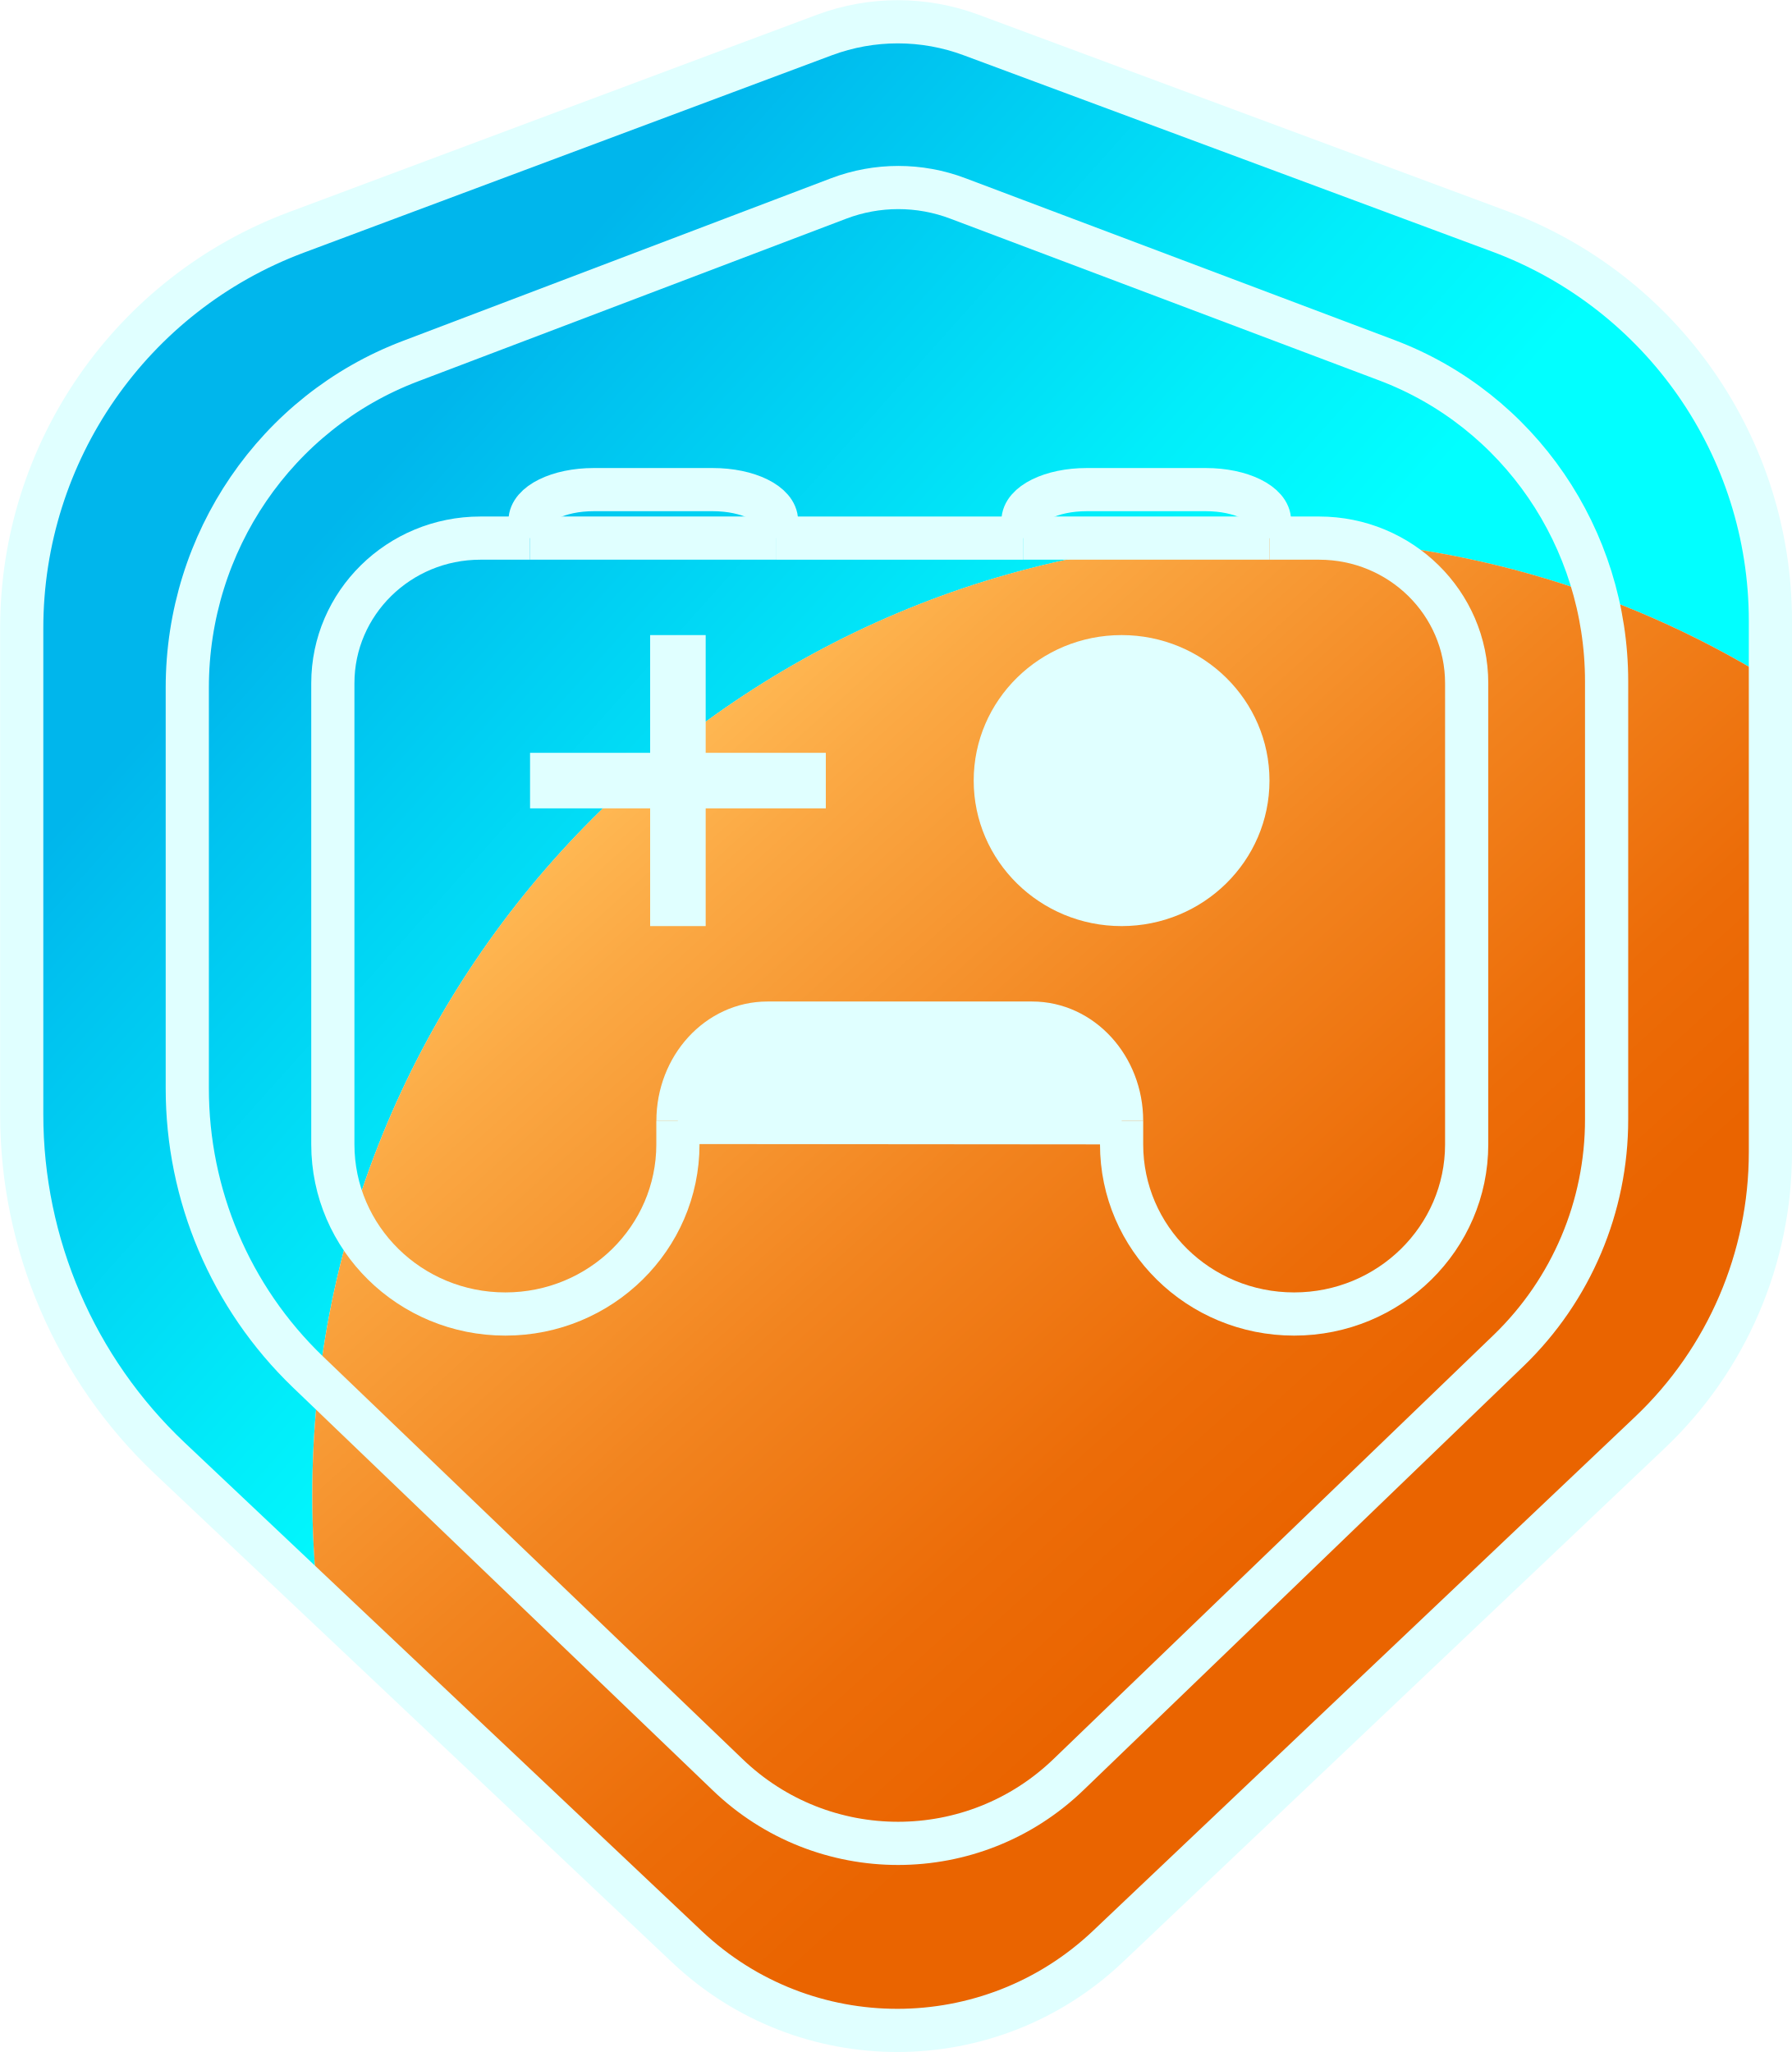
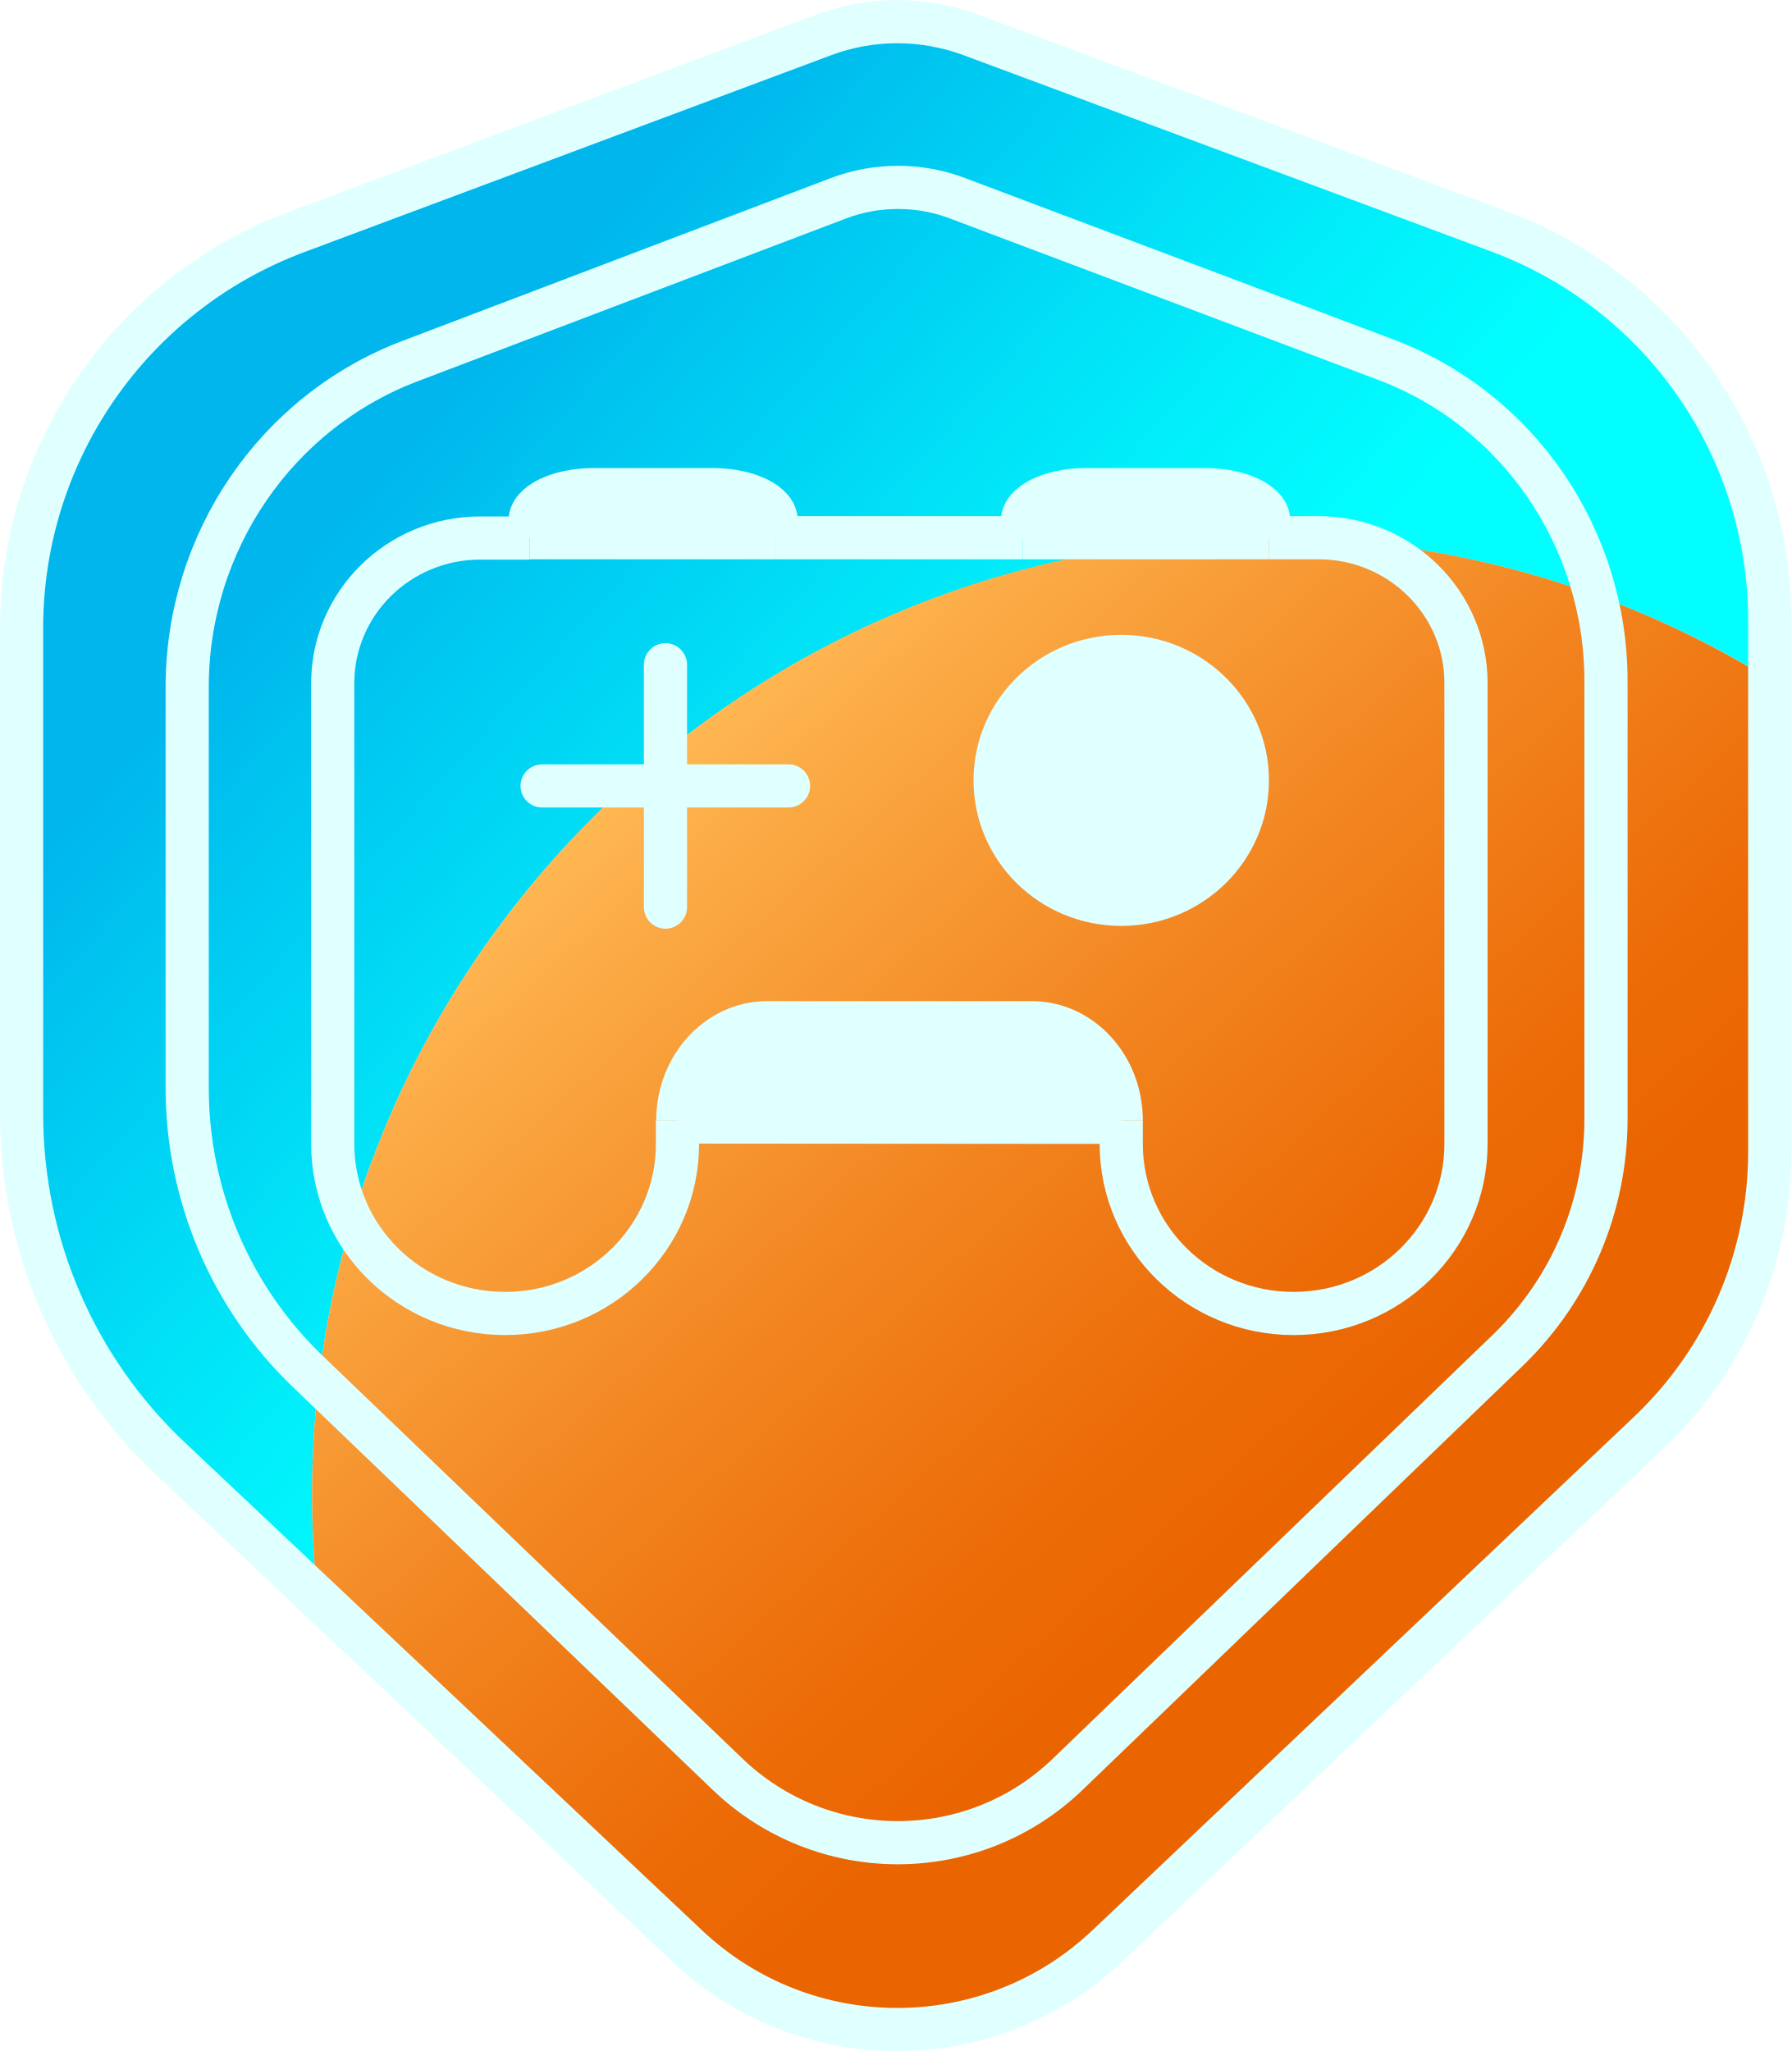
- <svg xmlns="http://www.w3.org/2000/svg" id="Warstwa_1_kopia" data-name="Warstwa 1 kopia" viewBox="0 0 580.88 665.24">
-   <defs>
-     <style>.cls-1{fill:url(#Gradient_bez_nazwy_8);}.cls-2{fill:url(#Gradient_bez_nazwy_7);}.cls-3,.cls-5{fill:none;}.cls-3,.cls-4,.cls-5{stroke:#e0ffff;stroke-miterlimit:10;}.cls-3,.cls-4{stroke-width:14px;}.cls-4,.cls-6{fill:#e0ffff;}.cls-5{stroke-width:18px;}</style>
-     <linearGradient id="Gradient_bez_nazwy_8" x1="140.53" y1="239.59" x2="331.95" y2="410.89" gradientUnits="userSpaceOnUse">
-       <stop offset="0" stop-color="#00b6ec" />
-       <stop offset="0.13" stop-color="#00c1ef" />
-       <stop offset="0.71" stop-color="#01eefa" />
-       <stop offset="1" stop-color="#01ffff" />
-     </linearGradient>
-     <linearGradient id="Gradient_bez_nazwy_7" x1="230.29" y1="334.12" x2="447.81" y2="575.58" gradientUnits="userSpaceOnUse">
-       <stop offset="0" stop-color="#ffb853" />
-       <stop offset="0.13" stop-color="#fba944" />
-       <stop offset="0.51" stop-color="#f2841f" />
-       <stop offset="0.81" stop-color="#ec6c08" />
-       <stop offset="1" stop-color="#ea6400" />
-     </linearGradient>
-   </defs>
-   <path class="cls-1" d="M111.34,581c0-171.37,138.92-310.28,310.28-310.28A308.76,308.76,0,0,1,584,316.54V297.49a134.8,134.8,0,0,0-87.85-126.36L324.91,107.51a68.05,68.05,0,0,0-47.58,0l-171.19,64a137,137,0,0,0-89,128.35V457.45a153.39,153.39,0,0,0,48,111.5l48,45.32A313.06,313.06,0,0,1,111.34,581Z" transform="translate(-10.11 -96.24)" />
-   <path class="cls-2" d="M111.34,581a313.06,313.06,0,0,0,1.78,33.3L232.83,727.39a99.23,99.23,0,0,0,136.43-.14L545,560.59a125.23,125.23,0,0,0,39-90.86V316.54a308.76,308.76,0,0,0-162.37-45.85C250.26,270.69,111.34,409.6,111.34,581Z" transform="translate(-10.11 -96.24)" />
-   <path class="cls-3" d="M584,297.49V469.73a125.23,125.23,0,0,1-39,90.86L369.26,727.25a99.23,99.23,0,0,1-136.43.14L65.15,569a153.39,153.39,0,0,1-48-111.5V299.94a137,137,0,0,1,89-128.35l171.19-64a68.11,68.11,0,0,1,47.58,0l171.23,63.62A134.8,134.8,0,0,1,584,297.49Z" transform="translate(-10.11 -96.24)" />
-   <path class="cls-3" d="M530.9,317.13v142A104,104,0,0,1,499.21,534L356.63,671.39a79.62,79.62,0,0,1-110.72.12L109.82,540.9a127.4,127.4,0,0,1-39-91.91V319.15c0-47.12,28.8-89.29,72.26-105.8L282,160.57a54.46,54.46,0,0,1,38.61,0L459.6,213C502.46,229.14,530.9,270.69,530.9,317.13Z" transform="translate(-10.11 -96.24)" />
-   <line class="cls-3" x1="251.71" y1="174.45" x2="331.61" y2="174.45" />
-   <path class="cls-3" d="M181.92,270.69H165.83c-26.41,0-47.83,21.07-47.83,47.06V467.23c0,30.39,25,55,55.93,55h0c30.89,0,55.93-24.64,55.93-55v-7.59" transform="translate(-10.11 -96.24)" />
-   <path class="cls-3" d="M373.68,459.64v7.59c0,30.39,25,55,55.93,55h0c30.89,0,55.93-24.64,55.93-55V317.75c0-26-21.42-47.06-47.83-47.06H421.62" transform="translate(-10.11 -96.24)" />
-   <path class="cls-4" d="M373.68,459.64c0-17.52-13-31.72-29-31.72h-85.8c-16,0-29,14.2-29,31.72" transform="translate(-10.11 -96.24)" />
-   <line class="cls-3" x1="219.75" y1="363.89" x2="363.57" y2="364.01" />
-   <path class="cls-3" d="M261.82,270.69v-5.57c0-5.61-9.24-10.15-20.63-10.15H202.56c-11.4,0-20.64,4.54-20.64,10.15v5.57" transform="translate(-10.11 -96.24)" />
-   <line class="cls-3" x1="171.82" y1="174.44" x2="251.71" y2="174.44" />
-   <path class="cls-3" d="M341.72,270.69v-5.57c0-5.61,9.24-10.15,20.63-10.15H401c11.4,0,20.64,4.54,20.64,10.15v5.57" transform="translate(-10.11 -96.24)" />
-   <line class="cls-3" x1="331.61" y1="174.44" x2="411.51" y2="174.44" />
-   <line class="cls-5" x1="219.75" y1="253.06" x2="219.75" y2="300.23" />
-   <line class="cls-5" x1="219.75" y1="205.89" x2="219.75" y2="253.06" />
-   <line class="cls-5" x1="219.75" y1="253.06" x2="171.82" y2="253.06" />
-   <line class="cls-5" x1="267.69" y1="253.06" x2="219.75" y2="253.06" />
-   <ellipse class="cls-6" cx="363.57" cy="253.06" rx="47.94" ry="47.17" />
+ <svg xmlns="http://www.w3.org/2000/svg" version="1.1" id="Warstwa_1_kopia" x="0px" y="0px" viewBox="0 0 580.9 665.2" style="enable-background:new 0 0 580.9 665.2;" xml:space="preserve">
+   <style type="text/css">
+ 	.st0{fill:url(#SVGID_1_);}
+ 	.st1{fill:url(#SVGID_2_);}
+ 	.st2{fill:none;stroke:#E0FFFF;stroke-width:14;stroke-miterlimit:10;}
+ 	.st3{fill:#E0FFFF;stroke:#E0FFFF;stroke-width:14;stroke-miterlimit:10;}
+ 	.st4{fill:none;stroke:#E0FFFF;stroke-width:14;stroke-linecap:round;stroke-miterlimit:10;}
+ 	.st5{fill:#E0FFFF;}
+ </style>
+   <linearGradient id="SVGID_1_" gradientUnits="userSpaceOnUse" x1="140.539" y1="426.421" x2="331.959" y2="255.12" gradientTransform="matrix(1 0 0 -1 -10.11 569.76)">
+     <stop offset="0" style="stop-color:#00B6EC" />
+     <stop offset="0.13" style="stop-color:#00C1EF" />
+     <stop offset="0.71" style="stop-color:#01EEFA" />
+     <stop offset="1" style="stop-color:#01FFFF" />
+   </linearGradient>
+   <path class="st0" d="M101.2,484.8c0-171.4,138.9-310.3,310.3-310.3c57.3-0.1,113.6,15.8,162.4,45.8v-19.1  c0-56.3-35-106.7-87.9-126.4L314.8,11.3c-15.3-5.7-32.2-5.7-47.6,0L96,75.3c-53.5,20-89,71.2-89,128.4v157.6  c0,42.2,17.3,82.5,48,111.5l48,45.3C101.8,507,101.2,495.9,101.2,484.8z" />
+   <linearGradient id="SVGID_2_" gradientUnits="userSpaceOnUse" x1="230.283" y1="331.874" x2="447.803" y2="90.414" gradientTransform="matrix(1 0 0 -1 -10.11 569.76)">
+     <stop offset="0" style="stop-color:#FFB853" />
+     <stop offset="0.13" style="stop-color:#FBA944" />
+     <stop offset="0.51" style="stop-color:#F2841F" />
+     <stop offset="0.81" style="stop-color:#EC6C08" />
+     <stop offset="1" style="stop-color:#EA6400" />
+   </linearGradient>
+   <path class="st1" d="M101.2,484.8c0,11.1,0.6,22.2,1.8,33.3l119.7,113.1c38.3,36.2,98.2,36.1,136.4-0.1l175.7-166.7  c24.9-23.7,39-56.5,39-90.9V220.3c-48.8-30.1-105-45.9-162.4-45.9C240.1,174.5,101.2,313.4,101.2,484.8z" />
+   <path class="st2" d="M573.9,201.3v172.2c0,34.4-14.1,67.2-39,90.9L359.2,631c-38.2,36.3-98.1,36.3-136.4,0.1L55,472.8  c-30.7-29-48-69.3-48-111.5V203.7C7,146.5,42.5,95.4,96,75.3l171.2-64c15.3-5.7,32.2-5.7,47.6,0L486,75  C538.8,94.6,573.9,144.9,573.9,201.3z" />
+   <path class="st2" d="M520.8,220.9v142c0,28.2-11.4,55.2-31.7,74.9L346.5,575.2c-30.8,29.9-79.8,29.9-110.7,0.1L99.7,444.7  c-25-24.1-39-57.2-39-91.9V222.9c0-47.1,28.8-89.3,72.3-105.8l138.9-52.8c12.4-4.7,26.2-4.7,38.6,0l139,52.4  C492.4,132.9,520.8,174.5,520.8,220.9z" />
+   <g id="Joystick">
+     <line class="st2" x1="251.7" y1="174.4" x2="331.6" y2="174.4" />
+     <path class="st2" d="M171.8,174.5h-16.1c-26.4,0-47.8,21.1-47.8,47.1V371c0,30.4,25,55,55.9,55l0,0c30.9,0,55.9-24.6,55.9-55v-7.6" />
+     <path class="st2" d="M363.6,363.4v7.6c0,30.4,25,55,55.9,55l0,0c30.9,0,55.9-24.6,55.9-55V221.5c0-26-21.4-47.1-47.8-47.1h-16.1" />
+     <path class="st3" d="M363.6,363.4c0-17.5-13-31.7-29-31.7h-85.8c-16,0-29,14.2-29,31.7" />
+     <line class="st2" x1="219.8" y1="363.9" x2="363.6" y2="364" />
+     <path class="st2" d="M251.7,174.5v-5.6c0-5.6-9.2-10.1-20.6-10.1h-38.6c-11.4,0-20.6,4.5-20.6,10.1v5.6" />
+     <line class="st2" x1="171.8" y1="174.4" x2="251.7" y2="174.4" />
+     <path class="st2" d="M331.6,174.5v-5.6c0-5.6,9.2-10.1,20.6-10.1h38.6c11.4,0,20.6,4.5,20.6,10.1v5.6" />
+     <line class="st2" x1="331.6" y1="174.4" x2="411.5" y2="174.4" />
+     <g id="X">
+       <line class="st4" x1="215.8" y1="254.9" x2="215.8" y2="294.2" />
+       <line class="st4" x1="215.8" y1="215.6" x2="215.8" y2="254.9" />
+       <line class="st4" x1="215.8" y1="254.9" x2="175.8" y2="254.9" />
+       <line class="st4" x1="255.7" y1="254.9" x2="215.8" y2="254.9" />
+     </g>
+     <ellipse class="st5" cx="363.6" cy="253.1" rx="47.9" ry="47.2" />
+     <rect x="180.5" y="158.7" class="st5" width="63.9" height="15.7" />
+     <rect x="339.6" y="158.7" class="st5" width="63.9" height="15.7" />
+   </g>
</svg>
